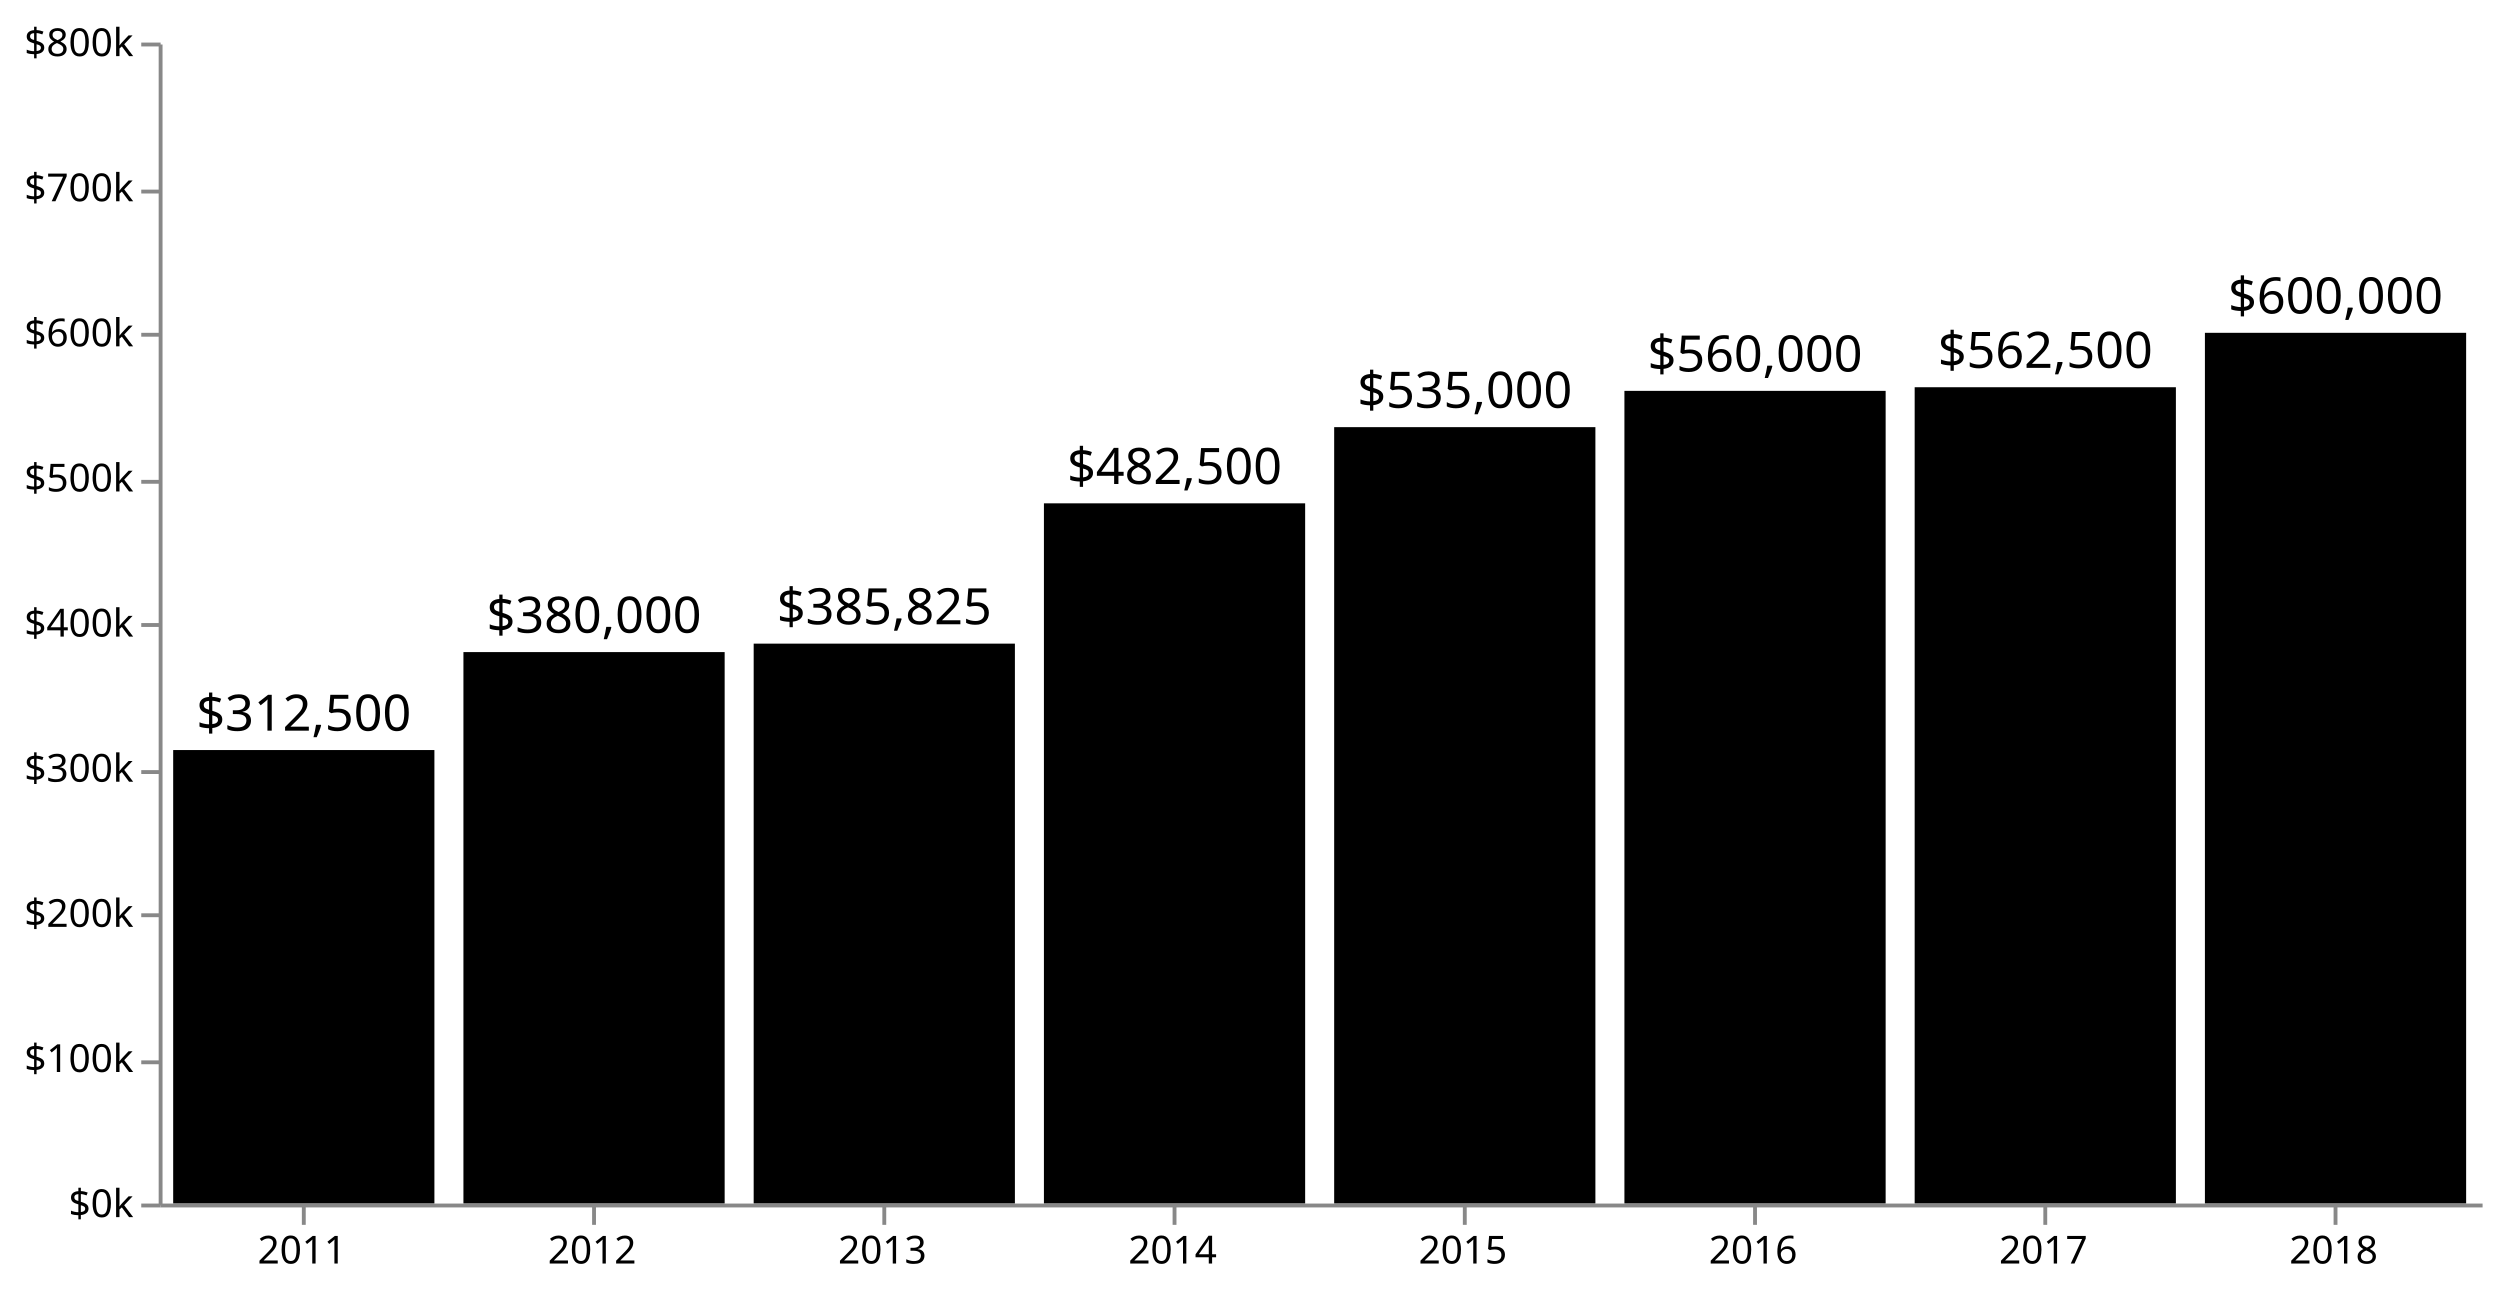
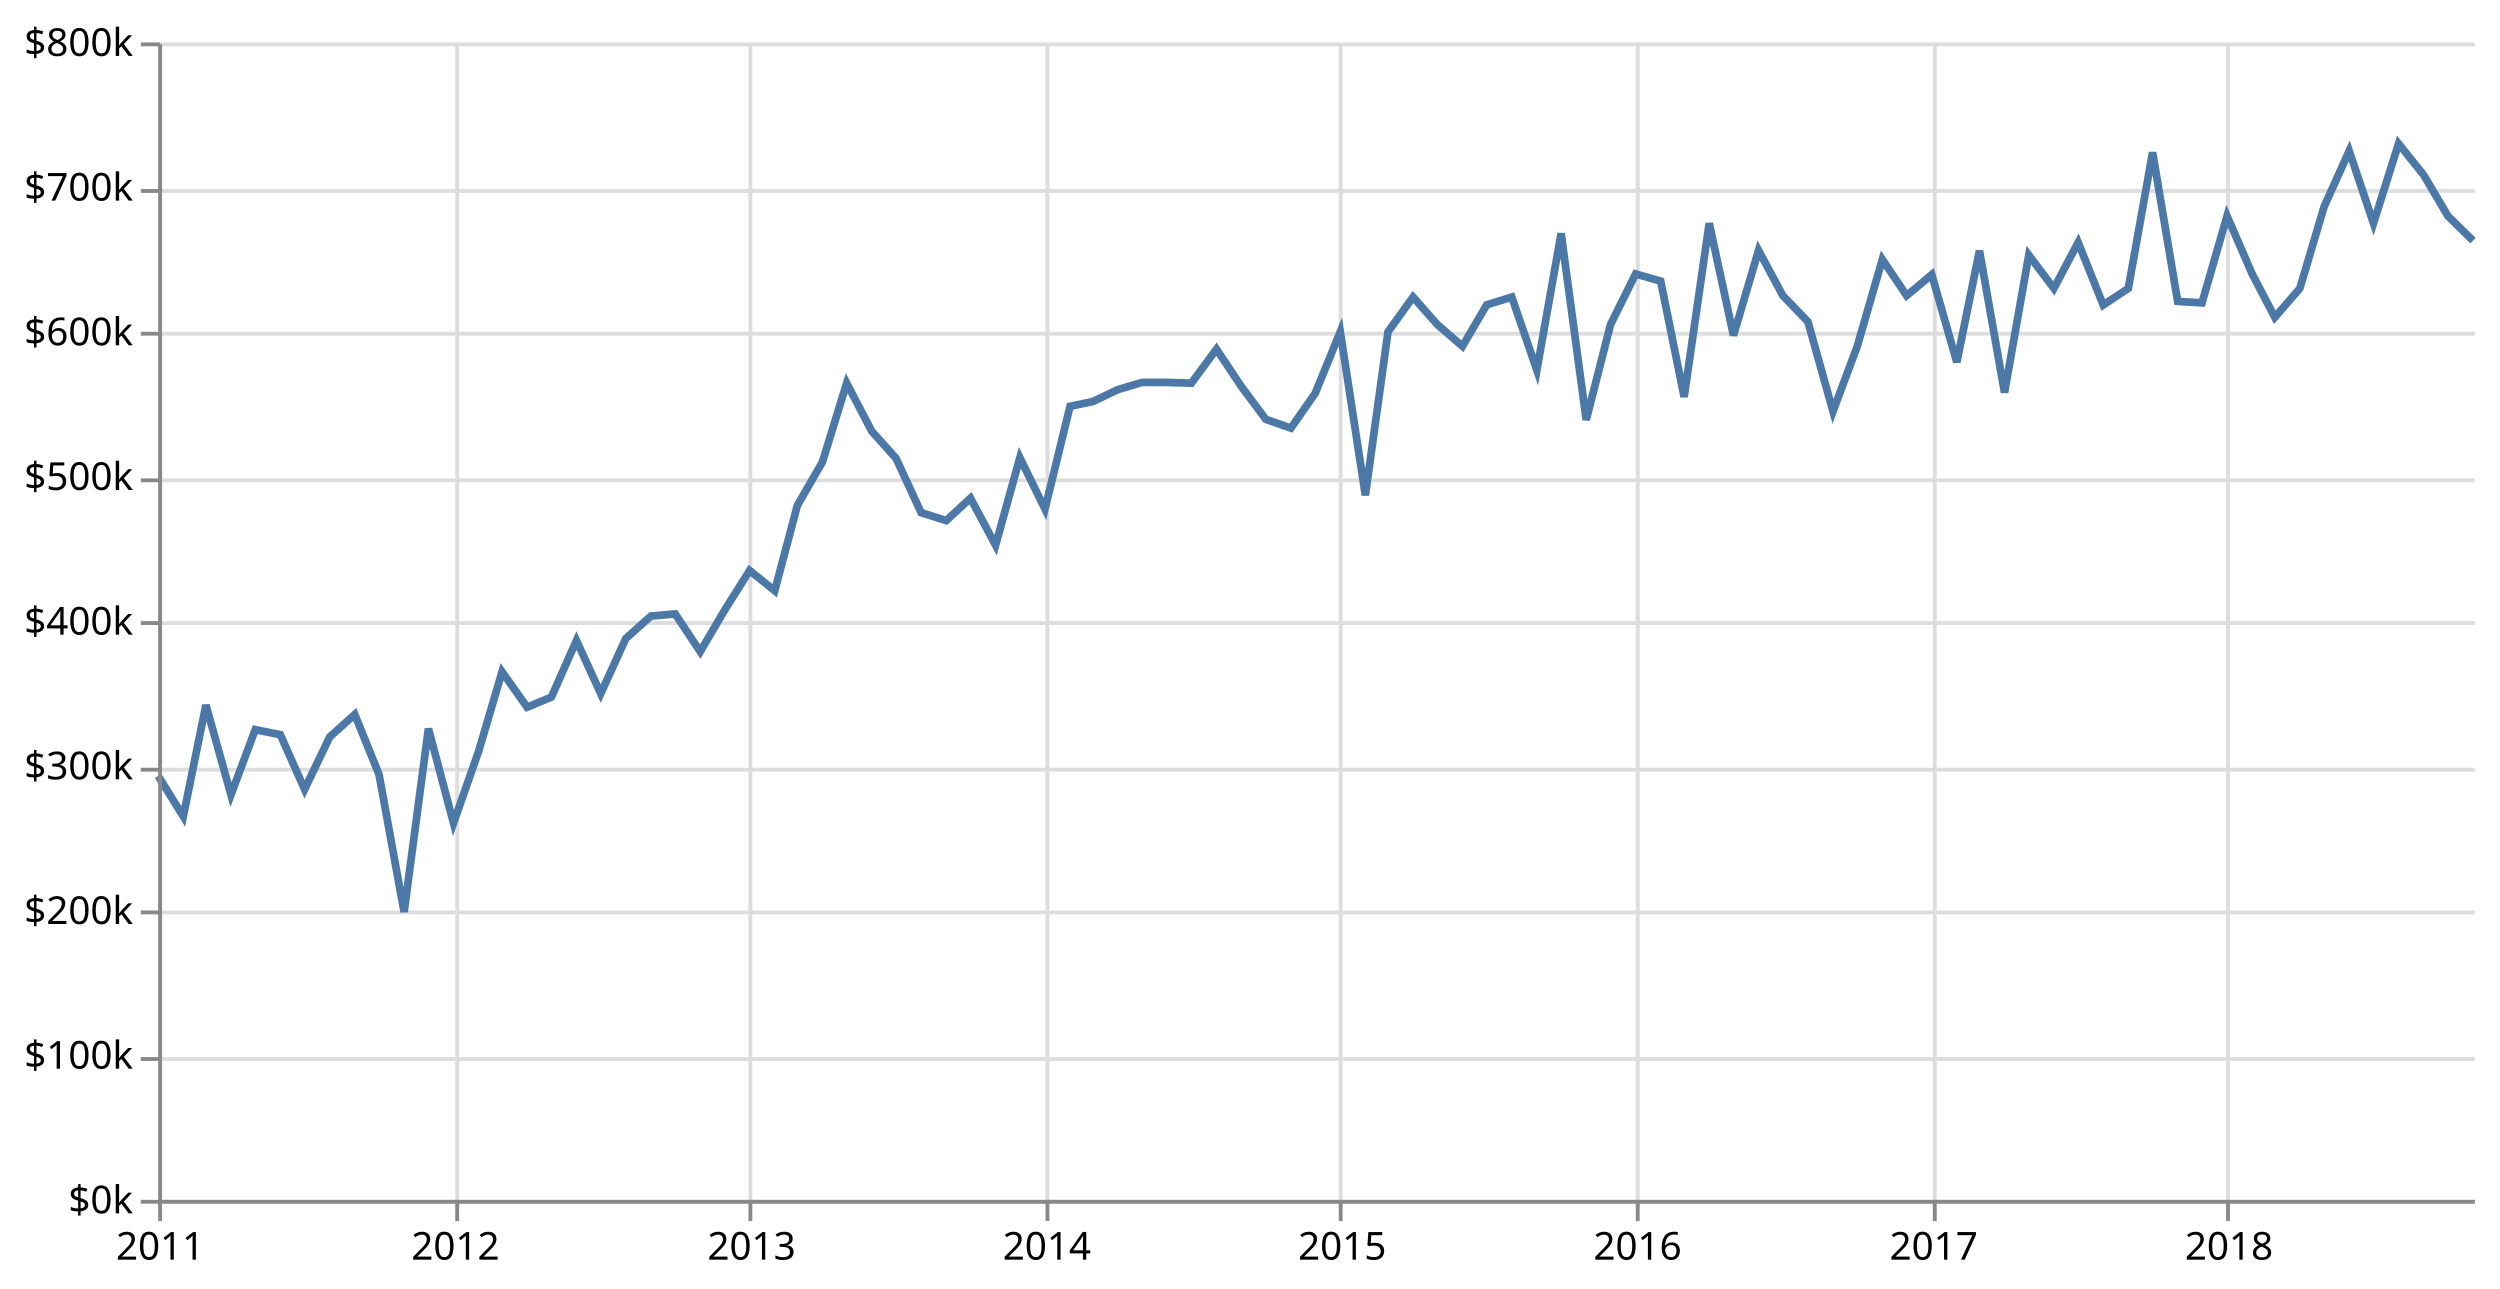
- <svg xmlns="http://www.w3.org/2000/svg" class="marks" width="646" height="334" viewBox="0 0 646 334" version="1.1">
+ <svg xmlns="http://www.w3.org/2000/svg" class="marks" width="648" height="334" viewBox="0 0 648 334" version="1.1">
  <g transform="translate(41,11)">
    <g class="mark-group role-frame root">
      <g transform="translate(0,0)">
        <path class="background" d="M0.5,0.5h600v300h-600Z" style="fill: none; stroke: #ddd; stroke-opacity: 0;" />
        <g>
-           <g class="mark-rect role-mark layer_0_marks">
-             <path d="M528.75,75h67.5v225h-67.5Z" style="fill: black;" />
-             <path d="M453.75,89.062h67.5v210.938h-67.5Z" style="fill: black;" />
-             <path d="M378.75,90h67.5v210h-67.5Z" style="fill: black;" />
-             <path d="M303.75,99.375h67.5v200.625h-67.5Z" style="fill: black;" />
-             <path d="M228.75,119.062h67.5v180.938h-67.5Z" style="fill: black;" />
-             <path d="M153.75,155.316h67.5v144.684h-67.5Z" style="fill: black;" />
-             <path d="M78.75,157.5h67.5v142.5h-67.5Z" style="fill: black;" />
-             <path d="M3.75,182.812h67.5v117.188h-67.5Z" style="fill: black;" />
+           <g class="mark-group role-axis">
+             <g transform="translate(0.5,300.5)">
+               <path class="background" d="M0,0h0v0h0Z" style="pointer-events: none; fill: none;" />
+               <g>
+                 <g class="mark-rule role-axis-grid" style="pointer-events: none;">
+                   <line transform="translate(0,-300)" x2="0" y2="300" style="fill: none; stroke: #ddd; stroke-width: 1; opacity: 1;" />
+                   <line transform="translate(77,-300)" x2="0" y2="300" style="fill: none; stroke: #ddd; stroke-width: 1; opacity: 1;" />
+                   <line transform="translate(153,-300)" x2="0" y2="300" style="fill: none; stroke: #ddd; stroke-width: 1; opacity: 1;" />
+                   <line transform="translate(230,-300)" x2="0" y2="300" style="fill: none; stroke: #ddd; stroke-width: 1; opacity: 1;" />
+                   <line transform="translate(306,-300)" x2="0" y2="300" style="fill: none; stroke: #ddd; stroke-width: 1; opacity: 1;" />
+                   <line transform="translate(383,-300)" x2="0" y2="300" style="fill: none; stroke: #ddd; stroke-width: 1; opacity: 1;" />
+                   <line transform="translate(460,-300)" x2="0" y2="300" style="fill: none; stroke: #ddd; stroke-width: 1; opacity: 1;" />
+                   <line transform="translate(536,-300)" x2="0" y2="300" style="fill: none; stroke: #ddd; stroke-width: 1; opacity: 1;" />
+                 </g>
+               </g>
+             </g>
          </g>
-           <g class="mark-text role-mark layer_1_marks">
-             <text text-anchor="middle" transform="translate(562.5,70)" style="font: 13px sans-serif; fill: black;">$600,000</text>
-             <text text-anchor="middle" transform="translate(487.5,84.0625)" style="font: 13px sans-serif; fill: black;">$562,500</text>
-             <text text-anchor="middle" transform="translate(412.5,85)" style="font: 13px sans-serif; fill: black;">$560,000</text>
-             <text text-anchor="middle" transform="translate(337.5,94.375)" style="font: 13px sans-serif; fill: black;">$535,000</text>
-             <text text-anchor="middle" transform="translate(262.5,114.0625)" style="font: 13px sans-serif; fill: black;">$482,500</text>
-             <text text-anchor="middle" transform="translate(187.5,150.3156)" style="font: 13px sans-serif; fill: black;">$385,825</text>
-             <text text-anchor="middle" transform="translate(112.5,152.5)" style="font: 13px sans-serif; fill: black;">$380,000</text>
-             <text text-anchor="middle" transform="translate(37.5,177.8125)" style="font: 13px sans-serif; fill: black;">$312,500</text>
+           <g class="mark-group role-axis">
+             <g transform="translate(0.5,0.5)">
+               <path class="background" d="M0,0h0v0h0Z" style="pointer-events: none; fill: none;" />
+               <g>
+                 <g class="mark-rule role-axis-grid" style="pointer-events: none;">
+                   <line transform="translate(0,300)" x2="600" y2="0" style="fill: none; stroke: #ddd; stroke-width: 1; opacity: 1;" />
+                   <line transform="translate(0,263)" x2="600" y2="0" style="fill: none; stroke: #ddd; stroke-width: 1; opacity: 1;" />
+                   <line transform="translate(0,225)" x2="600" y2="0" style="fill: none; stroke: #ddd; stroke-width: 1; opacity: 1;" />
+                   <line transform="translate(0,188)" x2="600" y2="0" style="fill: none; stroke: #ddd; stroke-width: 1; opacity: 1;" />
+                   <line transform="translate(0,150)" x2="600" y2="0" style="fill: none; stroke: #ddd; stroke-width: 1; opacity: 1;" />
+                   <line transform="translate(0,113)" x2="600" y2="0" style="fill: none; stroke: #ddd; stroke-width: 1; opacity: 1;" />
+                   <line transform="translate(0,75)" x2="600" y2="0" style="fill: none; stroke: #ddd; stroke-width: 1; opacity: 1;" />
+                   <line transform="translate(0,38)" x2="600" y2="0" style="fill: none; stroke: #ddd; stroke-width: 1; opacity: 1;" />
+                   <line transform="translate(0,0)" x2="600" y2="0" style="fill: none; stroke: #ddd; stroke-width: 1; opacity: 1;" />
+                 </g>
+               </g>
+             </g>
+           </g>
+           <g class="mark-line role-mark marks">
+             <path d="M600,51.375L593.499,45L587.207,34.352L580.706,26.25L574.204,46.875L567.913,28.125L561.412,42.562L555.12,63.75L548.627,71.25L542.755,60L536.254,45L529.753,67.5L523.452,67.125L516.951,28.5L510.659,63.75L504.158,68.063L497.657,51.844L491.365,63.75L484.864,55.125L478.572,90.75L472.08,54L466.207,82.875L459.706,60.188L453.205,65.625L446.904,56.25L440.403,78.75L434.112,95.625L427.61,72.375L421.109,65.625L414.817,53.906L408.316,75.938L402.024,46.875L395.532,91.875L389.45,61.875L382.949,60L376.447,73.125L370.147,97.838L363.646,49.5L357.354,84.938L350.853,66L344.351,68.016L338.06,78.75L331.558,73.125L325.267,66L318.774,75L312.902,117.375L306.401,75L299.9,90.938L293.599,99.959L287.098,97.688L280.806,89.25L274.305,79.5L267.804,88.313L261.512,88.125L255.011,88.125L248.719,90L242.227,93.094L236.354,94.312L229.853,120.938L223.352,107.646L217.051,130.312L210.55,118.125L204.258,123.938L197.757,121.875L191.256,107.812L184.964,100.781L178.463,88.313L172.171,108.75L165.679,120L159.807,142.125L153.305,136.875L146.804,147.188L140.504,157.894L134.002,148.125L127.711,148.688L121.209,154.5L114.708,168.787L108.416,155.025L101.915,169.688L95.624,172.312L89.131,163.125L83.049,183.769L76.548,202.331L70.046,177.868L63.746,225.375L57.245,189.75L50.953,174.188L44.452,180.019L37.951,193.594L31.659,179.438L25.158,178.125L18.866,195L12.373,171.75L6.501,200.625L0,190.125" style="fill: none; stroke: #4c78a8; stroke-width: 2;" />
          </g>
          <g class="mark-group role-axis">
            <g transform="translate(0.5,300.5)">
              <path class="background" d="M0,0h0v0h0Z" style="pointer-events: none; fill: none;" />
              <g>
                <g class="mark-rule role-axis-tick" style="pointer-events: none;">
-                   <line transform="translate(37,0)" x2="0" y2="5" style="fill: none; stroke: #888; stroke-width: 1; opacity: 1;" />
-                   <line transform="translate(112,0)" x2="0" y2="5" style="fill: none; stroke: #888; stroke-width: 1; opacity: 1;" />
-                   <line transform="translate(187,0)" x2="0" y2="5" style="fill: none; stroke: #888; stroke-width: 1; opacity: 1;" />
-                   <line transform="translate(262,0)" x2="0" y2="5" style="fill: none; stroke: #888; stroke-width: 1; opacity: 1;" />
-                   <line transform="translate(337,0)" x2="0" y2="5" style="fill: none; stroke: #888; stroke-width: 1; opacity: 1;" />
-                   <line transform="translate(412,0)" x2="0" y2="5" style="fill: none; stroke: #888; stroke-width: 1; opacity: 1;" />
-                   <line transform="translate(487,0)" x2="0" y2="5" style="fill: none; stroke: #888; stroke-width: 1; opacity: 1;" />
-                   <line transform="translate(562,0)" x2="0" y2="5" style="fill: none; stroke: #888; stroke-width: 1; opacity: 1;" />
+                   <line transform="translate(0,0)" x2="0" y2="5" style="fill: none; stroke: #888; stroke-width: 1; opacity: 1;" />
+                   <line transform="translate(77,0)" x2="0" y2="5" style="fill: none; stroke: #888; stroke-width: 1; opacity: 1;" />
+                   <line transform="translate(153,0)" x2="0" y2="5" style="fill: none; stroke: #888; stroke-width: 1; opacity: 1;" />
+                   <line transform="translate(230,0)" x2="0" y2="5" style="fill: none; stroke: #888; stroke-width: 1; opacity: 1;" />
+                   <line transform="translate(306,0)" x2="0" y2="5" style="fill: none; stroke: #888; stroke-width: 1; opacity: 1;" />
+                   <line transform="translate(383,0)" x2="0" y2="5" style="fill: none; stroke: #888; stroke-width: 1; opacity: 1;" />
+                   <line transform="translate(460,0)" x2="0" y2="5" style="fill: none; stroke: #888; stroke-width: 1; opacity: 1;" />
+                   <line transform="translate(536,0)" x2="0" y2="5" style="fill: none; stroke: #888; stroke-width: 1; opacity: 1;" />
                </g>
                <g class="mark-text role-axis-label" style="pointer-events: none;">
-                   <text text-anchor="middle" transform="translate(36.5,15)" style="font: 10px sans-serif; fill: #000; opacity: 1;">2011</text>
-                   <text text-anchor="middle" transform="translate(111.5,15)" style="font: 10px sans-serif; fill: #000; opacity: 1;">2012</text>
-                   <text text-anchor="middle" transform="translate(186.5,15)" style="font: 10px sans-serif; fill: #000; opacity: 1;">2013</text>
-                   <text text-anchor="middle" transform="translate(261.5,15)" style="font: 10px sans-serif; fill: #000; opacity: 1;">2014</text>
-                   <text text-anchor="middle" transform="translate(336.5,15)" style="font: 10px sans-serif; fill: #000; opacity: 1;">2015</text>
-                   <text text-anchor="middle" transform="translate(411.5,15)" style="font: 10px sans-serif; fill: #000; opacity: 1;">2016</text>
-                   <text text-anchor="middle" transform="translate(486.5,15)" style="font: 10px sans-serif; fill: #000; opacity: 1;">2017</text>
-                   <text text-anchor="middle" transform="translate(561.5,15)" style="font: 10px sans-serif; fill: #000; opacity: 1;">2018</text>
+                   <text text-anchor="middle" transform="translate(0,15)" style="font: 10px sans-serif; fill: #000; opacity: 1;">2011</text>
+                   <text text-anchor="middle" transform="translate(76.54778,15)" style="font: 10px sans-serif; fill: #000; opacity: 1;">2012</text>
+                   <text text-anchor="middle" transform="translate(153.3053,15)" style="font: 10px sans-serif; fill: #000; opacity: 1;">2013</text>
+                   <text text-anchor="middle" transform="translate(229.8531,15)" style="font: 10px sans-serif; fill: #000; opacity: 1;">2014</text>
+                   <text text-anchor="middle" transform="translate(306.4008,15)" style="font: 10px sans-serif; fill: #000; opacity: 1;">2015</text>
+                   <text text-anchor="middle" transform="translate(382.9486,15)" style="font: 10px sans-serif; fill: #000; opacity: 1;">2016</text>
+                   <text text-anchor="middle" transform="translate(459.7061,15)" style="font: 10px sans-serif; fill: #000; opacity: 1;">2017</text>
+                   <text text-anchor="middle" transform="translate(536.2539,15)" style="font: 10px sans-serif; fill: #000; opacity: 1;">2018</text>
                </g>
                <g class="mark-rule role-axis-domain" style="pointer-events: none;">
                  <line transform="translate(0,0)" x2="600" y2="0" style="fill: none; stroke: #888; stroke-width: 1; opacity: 1;" />
                </g>
              </g>
            </g>
          </g>
          <g class="mark-group role-axis">
            <g transform="translate(0.5,0.5)">
              <path class="background" d="M0,0h0v0h0Z" style="pointer-events: none; fill: none;" />
              <g>
                <g class="mark-rule role-axis-tick" style="pointer-events: none;">
                  <line transform="translate(0,300)" x2="-5" y2="0" style="fill: none; stroke: #888; stroke-width: 1; opacity: 1;" />
                  <line transform="translate(0,263)" x2="-5" y2="0" style="fill: none; stroke: #888; stroke-width: 1; opacity: 1;" />
                  <line transform="translate(0,225)" x2="-5" y2="0" style="fill: none; stroke: #888; stroke-width: 1; opacity: 1;" />
                  <line transform="translate(0,188)" x2="-5" y2="0" style="fill: none; stroke: #888; stroke-width: 1; opacity: 1;" />
                  <line transform="translate(0,150)" x2="-5" y2="0" style="fill: none; stroke: #888; stroke-width: 1; opacity: 1;" />
                  <line transform="translate(0,113)" x2="-5" y2="0" style="fill: none; stroke: #888; stroke-width: 1; opacity: 1;" />
                  <line transform="translate(0,75)" x2="-5" y2="0" style="fill: none; stroke: #888; stroke-width: 1; opacity: 1;" />
                  <line transform="translate(0,38)" x2="-5" y2="0" style="fill: none; stroke: #888; stroke-width: 1; opacity: 1;" />
                  <line transform="translate(0,0)" x2="-5" y2="0" style="fill: none; stroke: #888; stroke-width: 1; opacity: 1;" />
                </g>
                <g class="mark-text role-axis-label" style="pointer-events: none;">
                  <text text-anchor="end" transform="translate(-7,303)" style="font: 10px sans-serif; fill: #000; opacity: 1;">$0k</text>
                  <text text-anchor="end" transform="translate(-7,265.5)" style="font: 10px sans-serif; fill: #000; opacity: 1;">$100k</text>
                  <text text-anchor="end" transform="translate(-7,228)" style="font: 10px sans-serif; fill: #000; opacity: 1;">$200k</text>
                  <text text-anchor="end" transform="translate(-7,190.5)" style="font: 10px sans-serif; fill: #000; opacity: 1;">$300k</text>
                  <text text-anchor="end" transform="translate(-7,153)" style="font: 10px sans-serif; fill: #000; opacity: 1;">$400k</text>
                  <text text-anchor="end" transform="translate(-7,115.5)" style="font: 10px sans-serif; fill: #000; opacity: 1;">$500k</text>
                  <text text-anchor="end" transform="translate(-7,78)" style="font: 10px sans-serif; fill: #000; opacity: 1;">$600k</text>
                  <text text-anchor="end" transform="translate(-7,40.5)" style="font: 10px sans-serif; fill: #000; opacity: 1;">$700k</text>
                  <text text-anchor="end" transform="translate(-7,3)" style="font: 10px sans-serif; fill: #000; opacity: 1;">$800k</text>
                </g>
                <g class="mark-rule role-axis-domain" style="pointer-events: none;">
                  <line transform="translate(0,300)" x2="0" y2="-300" style="fill: none; stroke: #888; stroke-width: 1; opacity: 1;" />
                </g>
              </g>
            </g>
          </g>
        </g>
      </g>
    </g>
  </g>
</svg>
